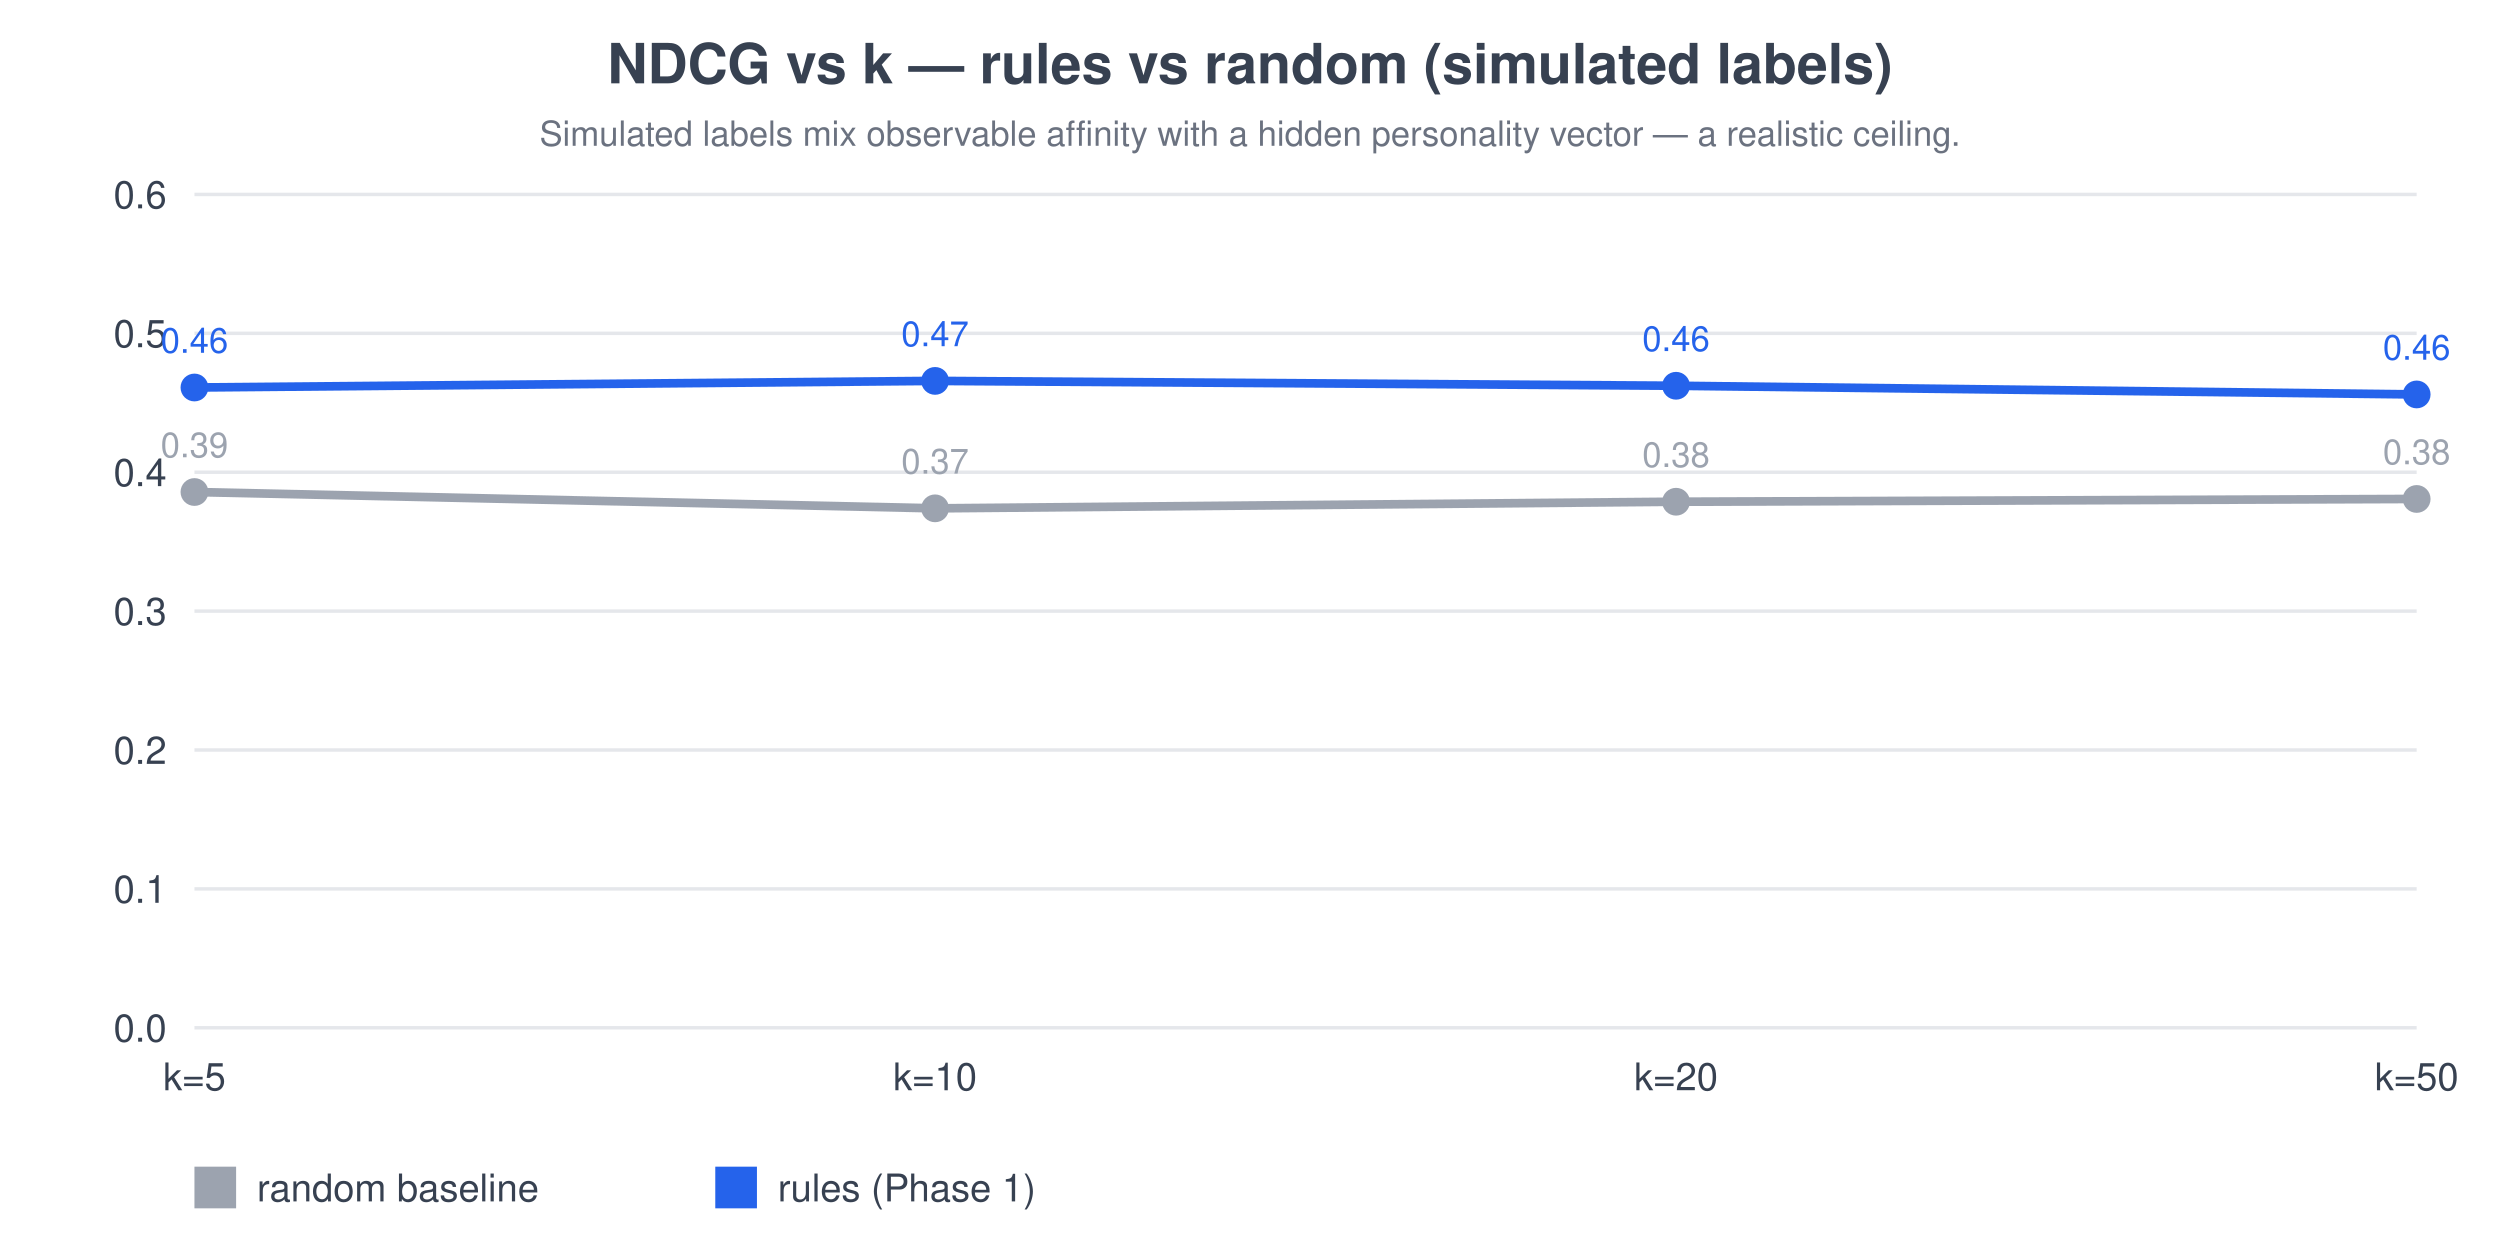
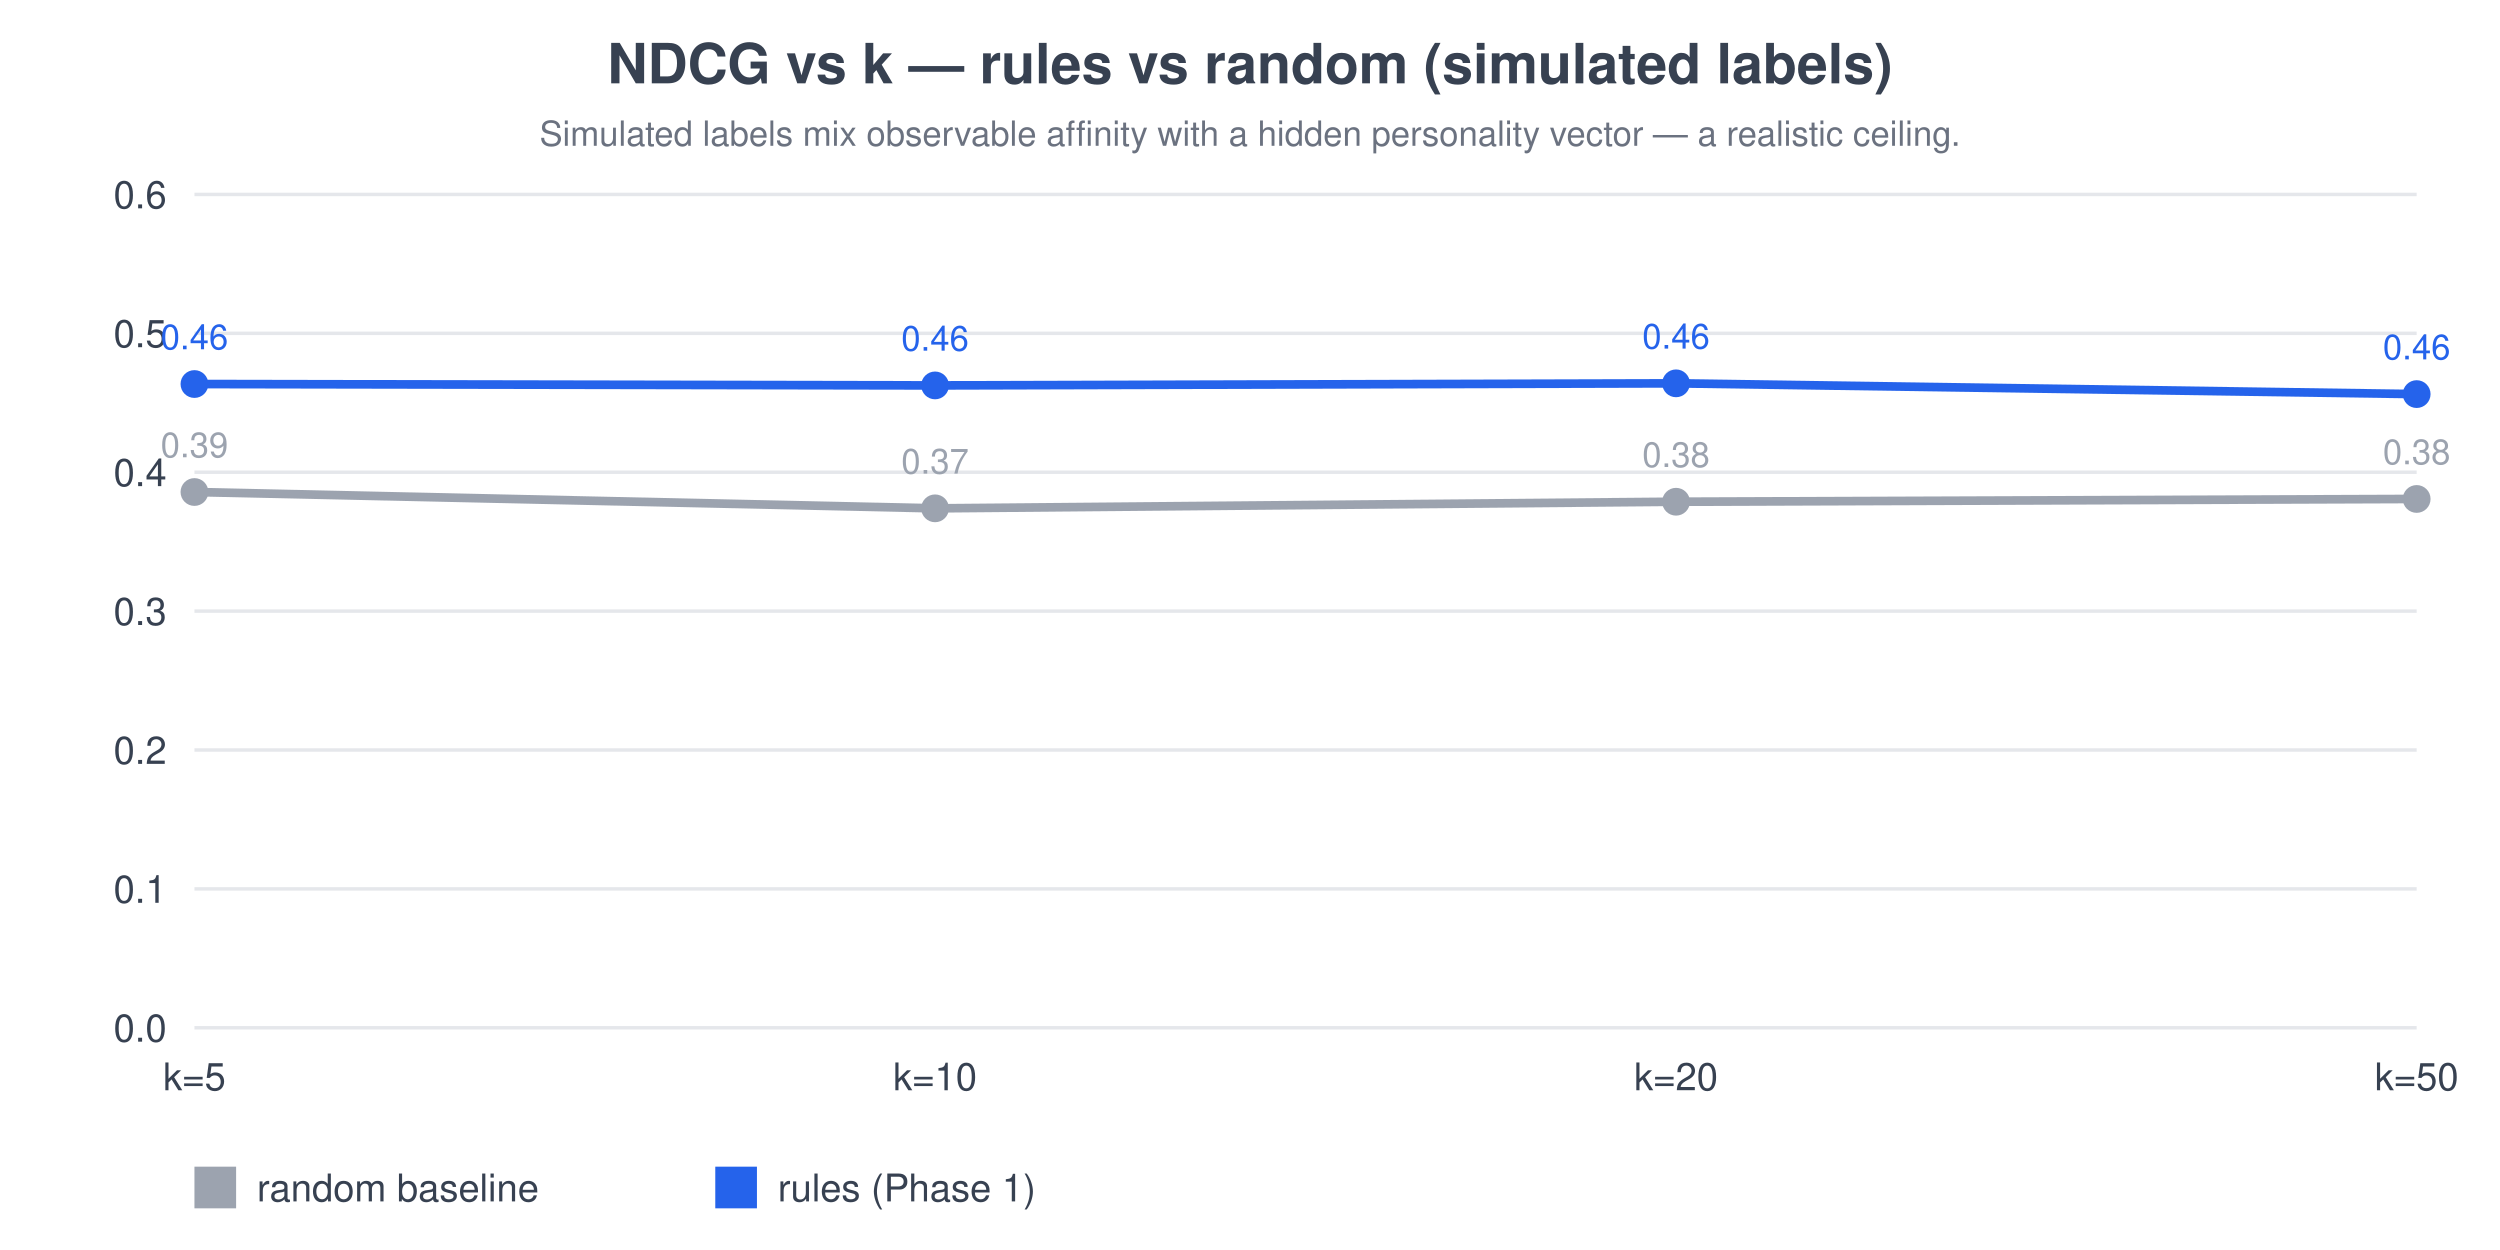
<svg xmlns="http://www.w3.org/2000/svg" viewBox="0 0 720 360" role="img" aria-labelledby="title" font-family="-apple-system, BlinkMacSystemFont, Segoe UI, Helvetica, Arial, sans-serif">
  <rect width="720" height="360" fill="white" />
  <text x="360.0" y="24.0" font-size="16" text-anchor="middle" fill="#374151" font-weight="bold">NDCG vs k — rules vs random (simulated labels)</text>
  <text x="360.0" y="42.0" font-size="10" text-anchor="middle" fill="#6B7280" font-weight="normal">Simulated labels mix observable affinity with a hidden personality vector — a realistic ceiling.</text>
  <line x1="56.0" y1="296.0" x2="696.0" y2="296.0" stroke="#E5E7EB" stroke-width="1.0" />
  <text x="48.0" y="300.0" font-size="11" text-anchor="end" fill="#374151" font-weight="normal">0.0</text>
  <line x1="56.0" y1="256.0" x2="696.0" y2="256.0" stroke="#E5E7EB" stroke-width="1.0" />
  <text x="48.0" y="260.0" font-size="11" text-anchor="end" fill="#374151" font-weight="normal">0.1</text>
  <line x1="56.0" y1="216.0" x2="696.0" y2="216.0" stroke="#E5E7EB" stroke-width="1.0" />
  <text x="48.0" y="220.0" font-size="11" text-anchor="end" fill="#374151" font-weight="normal">0.2</text>
  <line x1="56.0" y1="176.0" x2="696.0" y2="176.0" stroke="#E5E7EB" stroke-width="1.0" />
  <text x="48.0" y="180.0" font-size="11" text-anchor="end" fill="#374151" font-weight="normal">0.3</text>
  <line x1="56.0" y1="136.0" x2="696.0" y2="136.0" stroke="#E5E7EB" stroke-width="1.0" />
  <text x="48.0" y="140.0" font-size="11" text-anchor="end" fill="#374151" font-weight="normal">0.4</text>
  <line x1="56.0" y1="96.0" x2="696.0" y2="96.0" stroke="#E5E7EB" stroke-width="1.0" />
  <text x="48.0" y="100.0" font-size="11" text-anchor="end" fill="#374151" font-weight="normal">0.5</text>
  <line x1="56.0" y1="56.0" x2="696.0" y2="56.0" stroke="#E5E7EB" stroke-width="1.0" />
  <text x="48.0" y="60.0" font-size="11" text-anchor="end" fill="#374151" font-weight="normal">0.6</text>
  <text x="56.0" y="314.0" font-size="11" text-anchor="middle" fill="#374151" font-weight="normal">k=5</text>
  <text x="269.3" y="314.0" font-size="11" text-anchor="middle" fill="#374151" font-weight="normal">k=10</text>
  <text x="482.7" y="314.0" font-size="11" text-anchor="middle" fill="#374151" font-weight="normal">k=20</text>
  <text x="696.0" y="314.0" font-size="11" text-anchor="middle" fill="#374151" font-weight="normal">k=50</text>
  <line x1="56.0" y1="141.7" x2="269.3" y2="146.4" stroke="#9CA3AF" stroke-width="2.5" />
  <line x1="269.3" y1="146.4" x2="482.7" y2="144.5" stroke="#9CA3AF" stroke-width="2.5" />
  <line x1="482.7" y1="144.5" x2="696.0" y2="143.7" stroke="#9CA3AF" stroke-width="2.5" />
  <circle cx="56.0" cy="141.7" r="4" fill="#9CA3AF" />
  <text x="56.0" y="131.7" font-size="10" text-anchor="middle" fill="#9CA3AF" font-weight="normal">0.39</text>
  <circle cx="269.3" cy="146.4" r="4" fill="#9CA3AF" />
  <text x="269.3" y="136.4" font-size="10" text-anchor="middle" fill="#9CA3AF" font-weight="normal">0.37</text>
  <circle cx="482.7" cy="144.5" r="4" fill="#9CA3AF" />
  <text x="482.7" y="134.5" font-size="10" text-anchor="middle" fill="#9CA3AF" font-weight="normal">0.38</text>
  <circle cx="696.0" cy="143.7" r="4" fill="#9CA3AF" />
  <text x="696.0" y="133.7" font-size="10" text-anchor="middle" fill="#9CA3AF" font-weight="normal">0.38</text>
-   <line x1="56.0" y1="111.6" x2="269.3" y2="109.7" stroke="#2563EB" stroke-width="2.5" />
-   <line x1="269.3" y1="109.7" x2="482.7" y2="111.1" stroke="#2563EB" stroke-width="2.5" />
-   <line x1="482.7" y1="111.1" x2="696.0" y2="113.6" stroke="#2563EB" stroke-width="2.5" />
-   <circle cx="56.0" cy="111.6" r="4" fill="#2563EB" />
-   <text x="56.0" y="101.6" font-size="10" text-anchor="middle" fill="#2563EB" font-weight="normal">0.46</text>
-   <circle cx="269.3" cy="109.7" r="4" fill="#2563EB" />
-   <text x="269.3" y="99.7" font-size="10" text-anchor="middle" fill="#2563EB" font-weight="normal">0.47</text>
-   <circle cx="482.7" cy="111.1" r="4" fill="#2563EB" />
-   <text x="482.7" y="101.1" font-size="10" text-anchor="middle" fill="#2563EB" font-weight="normal">0.46</text>
-   <circle cx="696.0" cy="113.6" r="4" fill="#2563EB" />
-   <text x="696.0" y="103.6" font-size="10" text-anchor="middle" fill="#2563EB" font-weight="normal">0.46</text>
+   <line x1="56.0" y1="110.6" x2="269.3" y2="111.0" stroke="#2563EB" stroke-width="2.5" />
+   <line x1="269.3" y1="111.0" x2="482.7" y2="110.4" stroke="#2563EB" stroke-width="2.5" />
+   <line x1="482.7" y1="110.4" x2="696.0" y2="113.5" stroke="#2563EB" stroke-width="2.5" />
+   <circle cx="56.0" cy="110.6" r="4" fill="#2563EB" />
+   <text x="56.0" y="100.6" font-size="10" text-anchor="middle" fill="#2563EB" font-weight="normal">0.46</text>
+   <circle cx="269.3" cy="111.0" r="4" fill="#2563EB" />
+   <text x="269.3" y="101.0" font-size="10" text-anchor="middle" fill="#2563EB" font-weight="normal">0.46</text>
+   <circle cx="482.7" cy="110.4" r="4" fill="#2563EB" />
+   <text x="482.7" y="100.4" font-size="10" text-anchor="middle" fill="#2563EB" font-weight="normal">0.46</text>
+   <circle cx="696.0" cy="113.5" r="4" fill="#2563EB" />
+   <text x="696.0" y="103.5" font-size="10" text-anchor="middle" fill="#2563EB" font-weight="normal">0.46</text>
  <rect x="56.0" y="336.0" width="12.0" height="12.0" fill="#9CA3AF" />
  <text x="74.0" y="346.0" font-size="11" text-anchor="start" fill="#374151" font-weight="normal">random baseline</text>
  <rect x="206.0" y="336.0" width="12.0" height="12.0" fill="#2563EB" />
  <text x="224.0" y="346.0" font-size="11" text-anchor="start" fill="#374151" font-weight="normal">rules (Phase 1)</text>
</svg>
